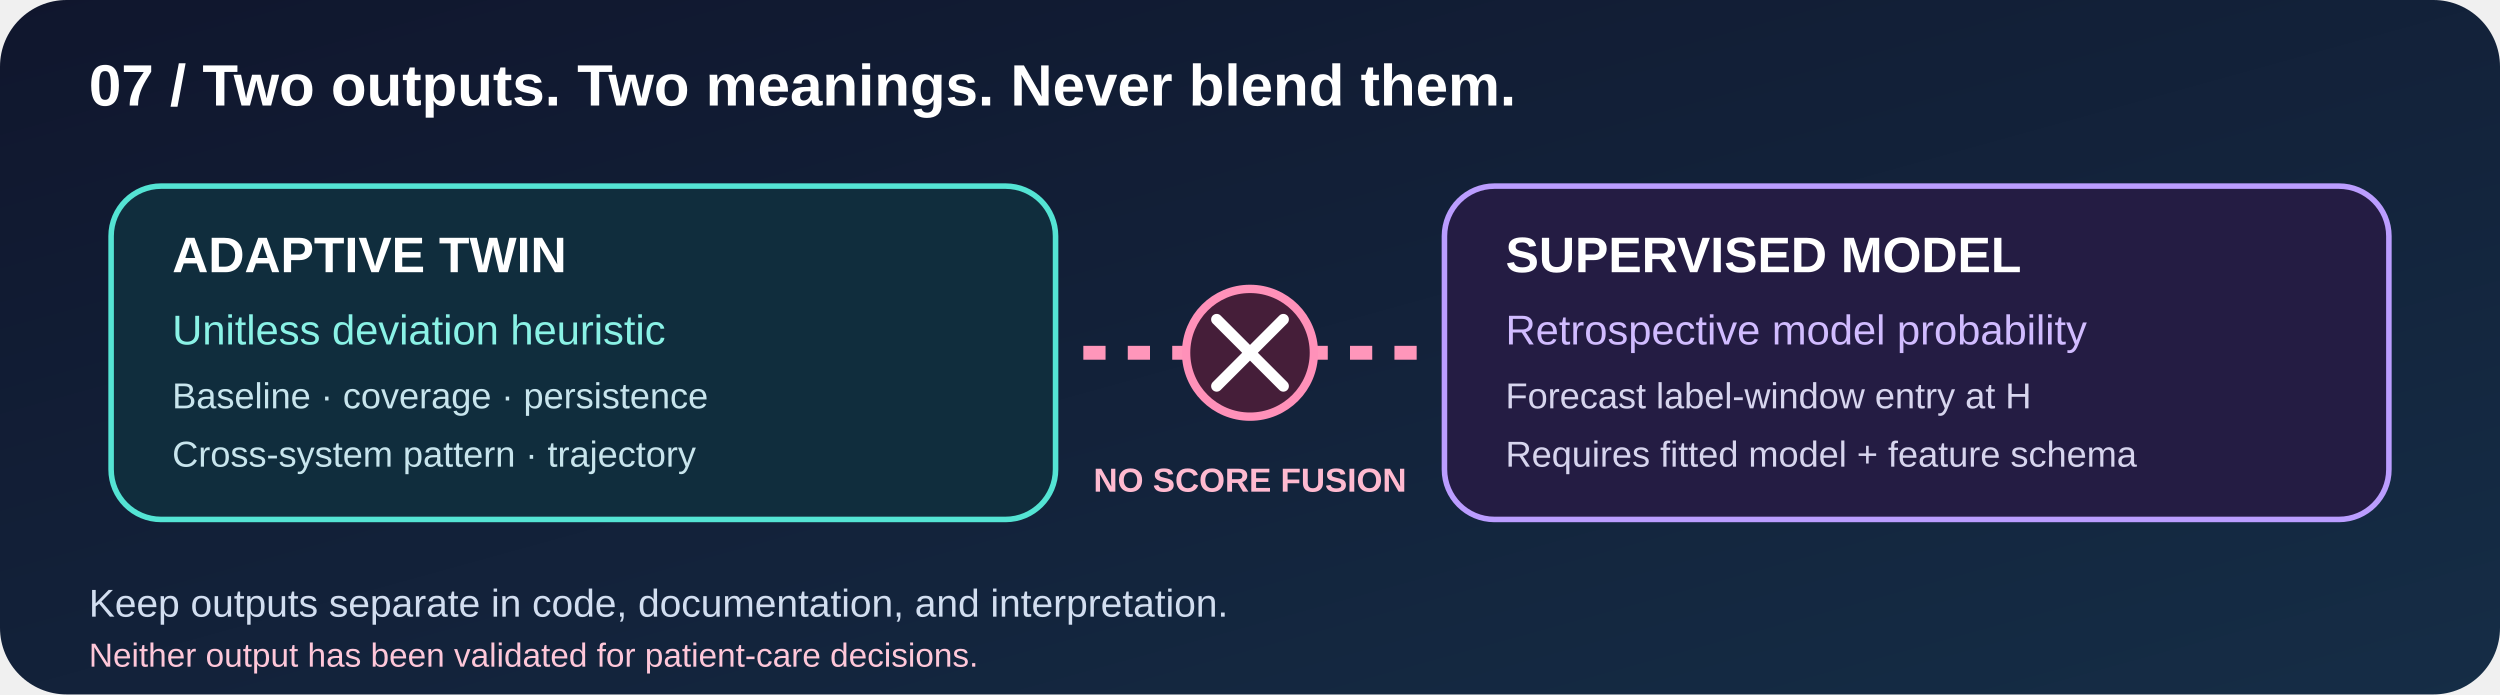
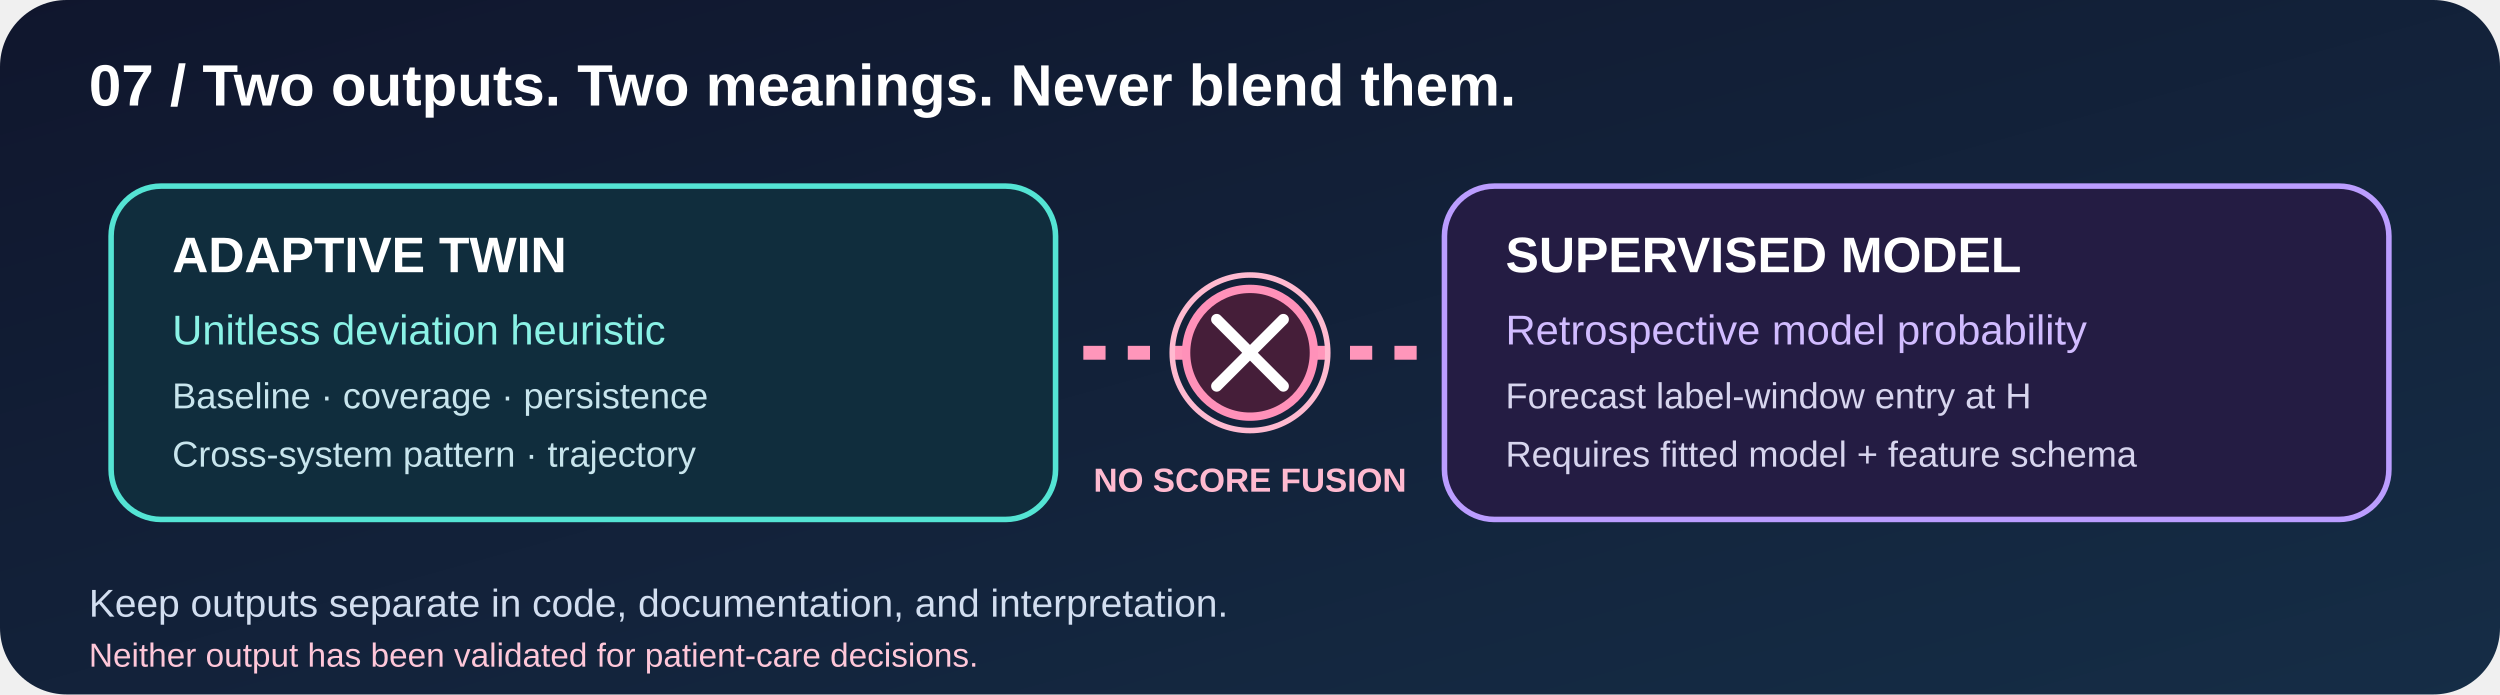
<svg xmlns="http://www.w3.org/2000/svg" width="900" height="250" viewBox="0 0 900 250">
  <defs>
    <linearGradient id="d" x2="1" y2="1">
      <stop stop-color="#10162d" />
      <stop offset="1" stop-color="#152d46" />
    </linearGradient>
  </defs>
  <rect width="900" height="250" rx="24" fill="url(#d)" />
  <g font-family="Arial,sans-serif">
    <text x="32" y="38" fill="#fff" font-size="21" font-weight="700">07 / Two outputs. Two meanings. Never blend them.</text>
    <g transform="translate(40 67)">
      <rect width="340" height="120" rx="18" fill="#102d3d" stroke="#54e4d4" stroke-width="2" />
      <text x="22" y="31" fill="#fff" font-size="18" font-weight="700">ADAPTIVE TWIN</text>
      <text x="22" y="57" fill="#8af2e6" font-size="15">Unitless deviation heuristic</text>
      <text x="22" y="80" fill="#c8e5ed" font-size="13">Baseline · coverage · persistence</text>
      <text x="22" y="101" fill="#c8e5ed" font-size="13">Cross-system pattern · trajectory</text>
    </g>
    <g transform="translate(520 67)">
      <rect width="340" height="120" rx="18" fill="#241c43" stroke="#bb9dff" stroke-width="2" />
      <text x="22" y="31" fill="#fff" font-size="18" font-weight="700">SUPERVISED MODEL</text>
      <text x="22" y="57" fill="#d1bcff" font-size="15">Retrospective model probability</text>
      <text x="22" y="80" fill="#d7d5ee" font-size="13">Forecast label-window entry at H</text>
      <text x="22" y="101" fill="#d7d5ee" font-size="13">Requires fitted model + feature schema</text>
    </g>
    <path d="M390 127h120" stroke="#ff96ba" stroke-width="5" stroke-dasharray="8 8" />
    <circle cx="450" cy="127" r="23" fill="#451e39" stroke="#ff91b9" stroke-width="3" />
    <path d="M438 115l24 24M462 115l-24 24" stroke="#fff" stroke-width="4" stroke-linecap="round" />
    <text x="450" y="177" fill="#ffbad0" font-size="12" font-weight="700" text-anchor="middle">NO SCORE FUSION</text>
+     <circle cx="450" cy="127" r="28" fill="none" stroke="#ffbad0" stroke-width="2">
+       <animate attributeName="r" values="24;31;24" dur="1.8s" repeatCount="indefinite" />
+       <animate attributeName="opacity" values="0.35;0.9;0.35" dur="1.8s" repeatCount="indefinite" />
+     </circle>
    <text x="32" y="222" fill="#d2def0" font-size="14">Keep outputs separate in code, documentation, and interpretation.</text>
    <text x="32" y="240" fill="#ffc7d9" font-size="12">Neither output has been validated for patient-care decisions.</text>
  </g>
</svg>
